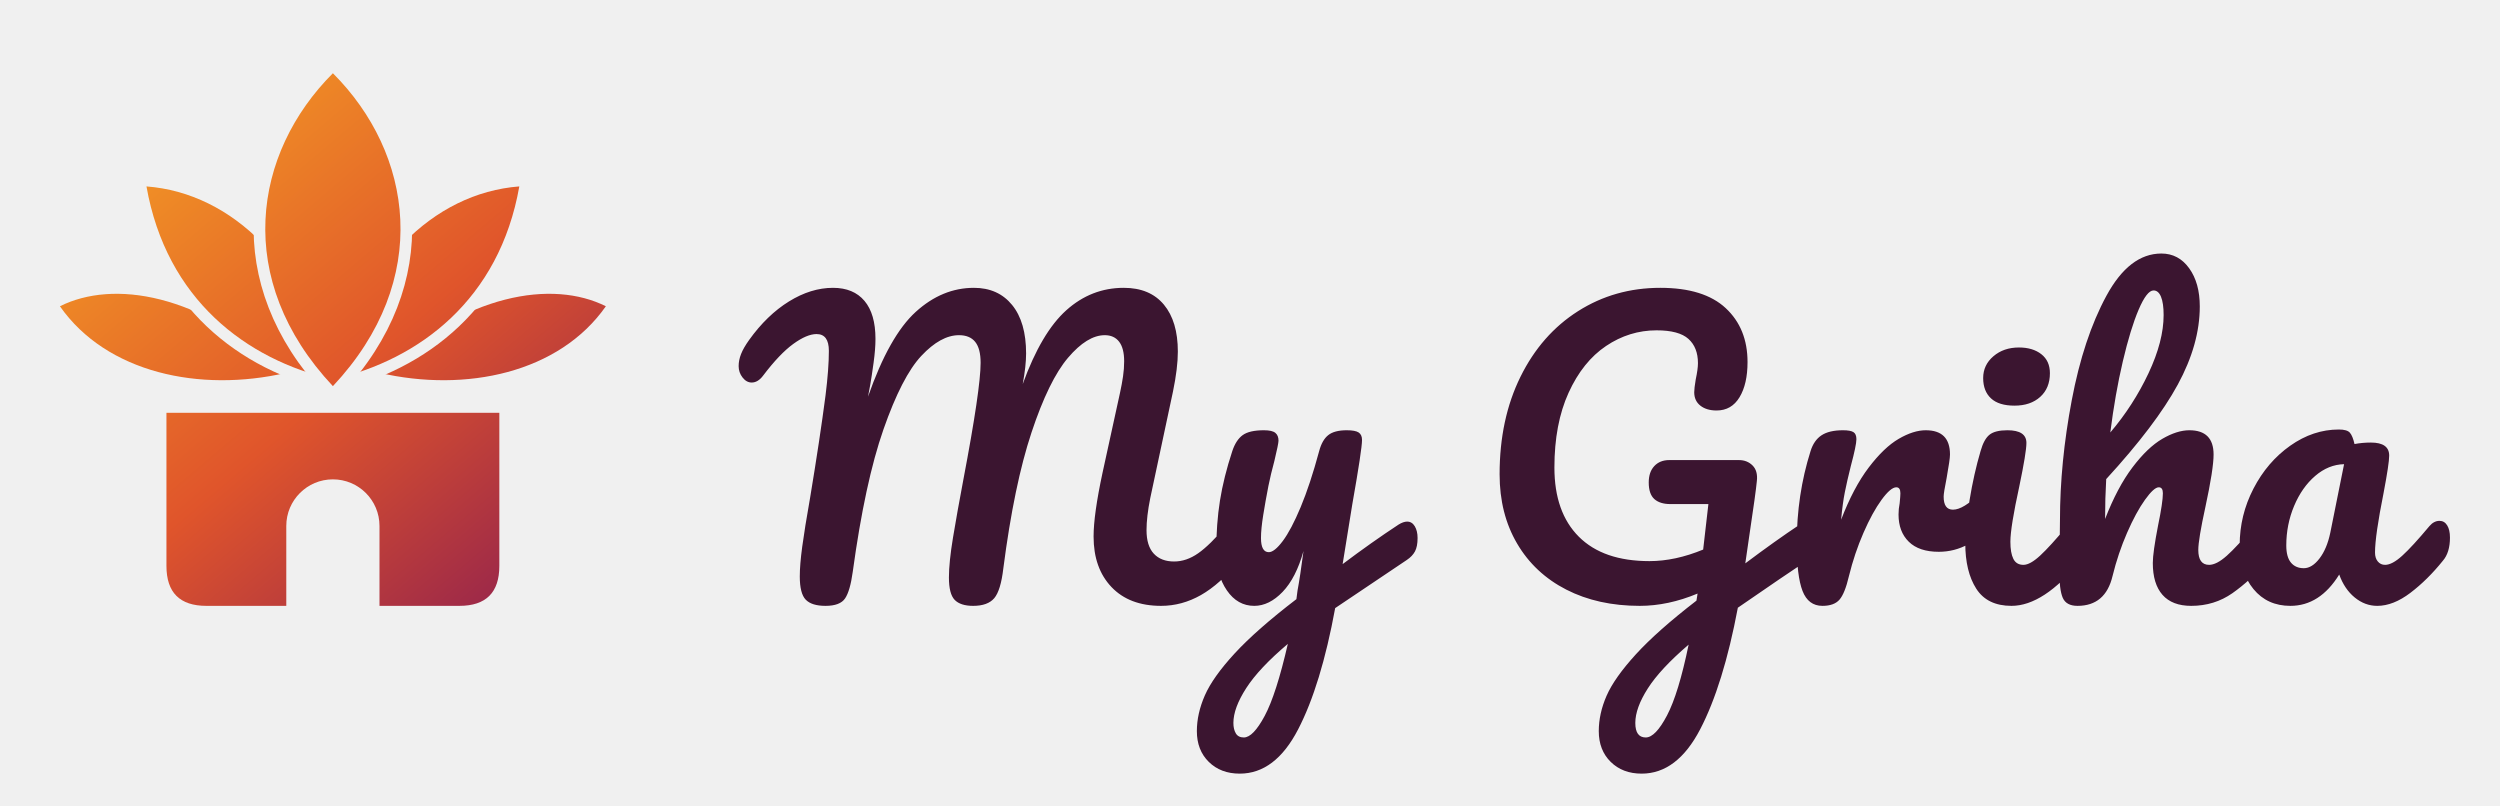
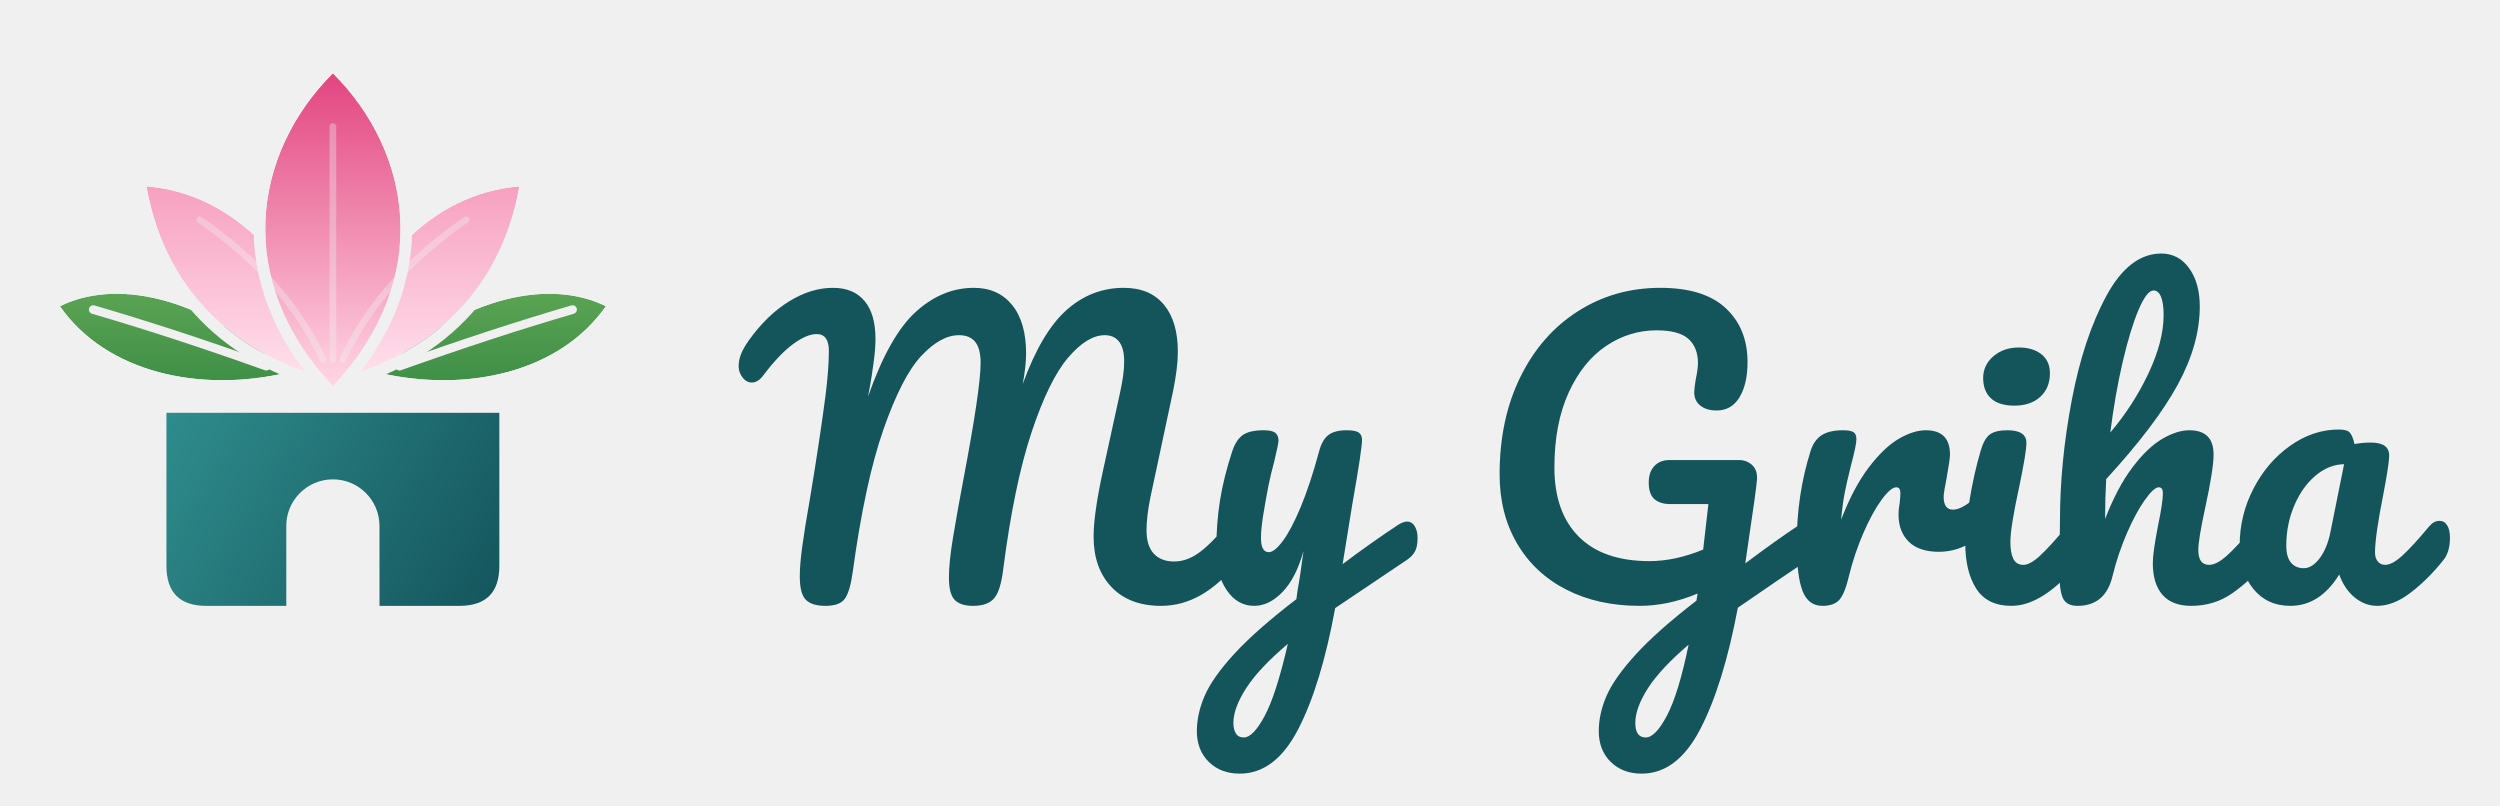
<svg xmlns="http://www.w3.org/2000/svg" viewBox="0 0 751 242" width="751" height="242" role="img" aria-label="My Griha">
  <defs>
-     <linearGradient id="gm" gradientUnits="userSpaceOnUse" x1="30" y1="20" x2="170" y2="185">
-       <stop offset="0" stop-color="#F6A623" />
-       <stop offset=".55" stop-color="#E0552B" />
-       <stop offset="1" stop-color="#8E1F4F" />
+     <linearGradient id="hb" gradientUnits="userSpaceOnUse" x1="50" y1="124" x2="150" y2="182">
+       <stop offset="0" stop-color="#2F8C8C" />
+       <stop offset="1" stop-color="#14555C" />
    </linearGradient>
  </defs>
  <g transform="translate(0,0)">
    <g transform="">
-       <mask id="lm1" maskUnits="userSpaceOnUse" x="0" y="0" width="200" height="200">
+       <defs>
+         <linearGradient id="fg1_0" gradientUnits="userSpaceOnUse" x1="100" y1="22" x2="100" y2="116">
+           <stop offset="0" stop-color="#9ED66F" />
+           <stop offset="1" stop-color="#3E8E47" />
+         </linearGradient>
+         <linearGradient id="fg1_1" gradientUnits="userSpaceOnUse" x1="100" y1="22" x2="100" y2="116">
+           <stop offset="0" stop-color="#9ED66F" />
+           <stop offset="1" stop-color="#3E8E47" />
+         </linearGradient>
+         <linearGradient id="fg1_2" gradientUnits="userSpaceOnUse" x1="100" y1="22" x2="100" y2="116">
+           <stop offset="0" stop-color="#F27AA6" />
+           <stop offset="1" stop-color="#FFE4EE" />
+         </linearGradient>
+         <linearGradient id="fg1_3" gradientUnits="userSpaceOnUse" x1="100" y1="22" x2="100" y2="116">
+           <stop offset="0" stop-color="#F27AA6" />
+           <stop offset="1" stop-color="#FFE4EE" />
+         </linearGradient>
+         <linearGradient id="fg1_4" gradientUnits="userSpaceOnUse" x1="100" y1="22" x2="100" y2="116">
+           <stop offset="0" stop-color="#E2457F" />
+           <stop offset="1" stop-color="#FFD6E4" />
+         </linearGradient>
+       </defs>
+       <mask id="fm1" maskUnits="userSpaceOnUse" x="0" y="0" width="200" height="200">
        <rect width="200" height="200" fill="black" />
        <path d="M18 92 C34 84 60 88 86 112 C60 118 32 112 18 92Z" fill="black" stroke="black" stroke-width="7" stroke-linejoin="round" />
        <path d="M18 92 C34 84 60 88 86 112 C60 118 32 112 18 92Z" fill="white" />
        <path d="M182 92 C166 84 140 88 114 112 C140 118 168 112 182 92Z" fill="black" stroke="black" stroke-width="7" stroke-linejoin="round" />
        <path d="M182 92 C166 84 140 88 114 112 C140 118 168 112 182 92Z" fill="white" />
        <path d="M44 56 C70 58 92 80 100 114 C74 108 50 90 44 56Z" fill="black" stroke="black" stroke-width="7" stroke-linejoin="round" />
        <path d="M44 56 C70 58 92 80 100 114 C74 108 50 90 44 56Z" fill="white" />
        <path d="M156 56 C130 58 108 80 100 114 C126 108 150 90 156 56Z" fill="black" stroke="black" stroke-width="7" stroke-linejoin="round" />
        <path d="M156 56 C130 58 108 80 100 114 C126 108 150 90 156 56Z" fill="white" />
        <path d="M100 22 C124 46 130 84 100 116 C70 84 76 46 100 22Z" fill="black" stroke="black" stroke-width="7" stroke-linejoin="round" />
        <path d="M100 22 C124 46 130 84 100 116 C70 84 76 46 100 22Z" fill="white" />
+         <path d="M80 110 Q52 100 28 93" fill="none" stroke="black" stroke-width="2.6" stroke-linecap="round" />
+         <path d="M120 110 Q148 100 172 93" fill="none" stroke="black" stroke-width="2.6" stroke-linecap="round" />
+         <path d="M97 108 Q86 84 60 66" fill="none" stroke="black" stroke-opacity=".35" stroke-width="2" stroke-linecap="round" />
+         <path d="M103 108 Q114 84 140 66" fill="none" stroke="black" stroke-opacity=".35" stroke-width="2" stroke-linecap="round" />
+         <path d="M100 108 L100 38" fill="none" stroke="black" stroke-opacity=".35" stroke-width="2" stroke-linecap="round" />
      </mask>
-       <rect x="10" y="15" width="180" height="110" fill="url(#gm)" mask="url(#lm1)" />
-       <path fill="url(#gm)" fill-rule="evenodd" d="M50 124 H150 V170 Q150 182 138 182 H62 Q50 182 50 170Z M86 182 V158 A14 14 0 0 1 114 158 V182Z" />
+       <g mask="url(#fm1)">
+         <path d="M18 92 C34 84 60 88 86 112 C60 118 32 112 18 92Z" fill="url(#fg1_0)" />
+         <path d="M182 92 C166 84 140 88 114 112 C140 118 168 112 182 92Z" fill="url(#fg1_1)" />
+         <path d="M44 56 C70 58 92 80 100 114 C74 108 50 90 44 56Z" fill="url(#fg1_2)" />
+         <path d="M156 56 C130 58 108 80 100 114 C126 108 150 90 156 56Z" fill="url(#fg1_3)" />
+         <path d="M100 22 C124 46 130 84 100 116 C70 84 76 46 100 22Z" fill="url(#fg1_4)" />
+       </g>
+       <path fill="url(#hb)" fill-rule="evenodd" d="M50 124 H150 V170 Q150 182 138 182 H62 Q50 182 50 170Z M86 182 V158 A14 14 0 0 1 114 158 V182Z" />
    </g>
-     <path d="M240.256 173.152Q240.256 169.68 240.984 164.248Q241.712 158.816 243.392 149.296Q246.304 131.712 247.984 118.832Q248.992 110.768 248.992 105.392Q248.992 100.352 245.296 100.352Q242.384 100.352 238.296 103.32Q234.208 106.288 229.28 112.784Q227.712 114.912 225.808 114.912Q224.24 114.912 223.064 113.4Q221.888 111.888 221.888 109.984Q221.888 108.192 222.616 106.344Q223.344 104.496 225.024 102.144Q230.4 94.64 237.008 90.552Q243.616 86.464 250.224 86.464Q256.384 86.464 259.688 90.384Q262.992 94.304 262.992 101.808Q262.992 104.832 262.432 108.92Q261.872 113.008 261.424 115.584Q260.976 118.16 260.752 119.168Q267.136 100.912 275.088 93.688Q283.04 86.464 292.56 86.464Q299.84 86.464 304.04 91.616Q308.24 96.768 308.24 106.176Q308.24 109.872 307.232 115.36Q312.832 99.904 320.336 93.184Q327.84 86.464 337.584 86.464Q345.424 86.464 349.624 91.504Q353.824 96.544 353.824 105.616Q353.824 110.544 352.368 117.6L345.536 149.632Q344.416 155.232 344.416 159.264Q344.416 163.968 346.6 166.32Q348.784 168.672 352.704 168.672Q356.4 168.672 359.928 166.208Q363.456 163.744 368.272 158.032Q369.616 156.464 371.296 156.464Q372.752 156.464 373.592 157.808Q374.432 159.152 374.432 161.504Q374.432 165.872 372.304 168.448Q366.48 175.504 360.768 178.752Q355.056 182.0 348.784 182.0Q339.264 182.0 333.888 176.344Q328.512 170.688 328.512 161.168Q328.512 154.56 331.2 142.016L335.68 121.52Q335.904 120.512 336.464 117.936Q337.024 115.36 337.36 113.064Q337.696 110.768 337.696 108.528Q337.696 104.608 336.184 102.648Q334.672 100.688 331.872 100.688Q326.608 100.688 320.84 107.464Q315.072 114.24 309.864 129.92Q304.656 145.6 301.408 170.688Q300.624 177.408 298.664 179.704Q296.704 182.0 292.336 182.0Q288.528 182.0 286.792 180.208Q285.056 178.416 285.056 173.488Q285.056 168.896 286.288 161.448Q287.52 154.0 289.424 143.92Q294.576 116.816 294.576 108.976Q294.576 104.72 292.952 102.704Q291.328 100.688 288.08 100.688Q282.592 100.688 276.768 106.904Q270.944 113.12 265.4 128.968Q259.856 144.816 256.16 171.808Q255.376 177.52 253.864 179.76Q252.352 182.0 247.984 182.0Q243.84 182.0 242.048 180.152Q240.256 178.304 240.256 173.152ZM425.84 161.616Q425.84 164.192 425.056 165.648Q424.272 167.104 422.592 168.224L401.088 182.672Q396.832 205.856 389.944 219.128Q383.056 232.4 372.416 232.4Q366.704 232.4 363.12 228.872Q359.536 225.344 359.536 219.632Q359.536 214.368 361.944 208.88Q364.352 203.392 370.904 196.28Q377.456 189.168 389.44 179.984L389.776 177.408Q390.56 173.264 391.568 165.536Q389.328 173.6 385.296 177.8Q381.264 182.0 376.784 182.0Q371.744 182.0 368.552 177.352Q365.36 172.704 365.36 165.76Q365.36 157.36 366.48 150.36Q367.6 143.36 370.176 135.52Q371.296 132.16 373.312 130.704Q375.328 129.248 379.696 129.248Q382.16 129.248 383.112 130.032Q384.064 130.816 384.064 132.384Q384.064 133.28 382.832 138.432Q381.712 142.576 381.04 145.936Q380.144 150.528 379.472 154.728Q378.8 158.928 378.8 161.616Q378.8 165.872 381.152 165.872Q382.832 165.872 385.352 162.512Q387.872 159.152 390.728 152.32Q393.584 145.488 396.272 135.52Q397.168 132.16 399.016 130.704Q400.864 129.248 404.56 129.248Q407.136 129.248 408.144 129.92Q409.152 130.592 409.152 132.16Q409.152 134.96 406.24 151.424L403.328 169.456Q411.952 162.96 420.128 157.584Q421.584 156.688 422.704 156.688Q424.16 156.688 425.0 158.088Q425.84 159.488 425.84 161.616ZM386.864 193.424Q378.24 200.704 374.376 206.696Q370.512 212.688 370.512 217.168Q370.512 219.072 371.24 220.304Q371.968 221.536 373.648 221.536Q376.448 221.536 379.92 215.04Q383.392 208.544 386.864 193.424ZM546.352 161.616Q546.352 164.192 545.568 165.648Q544.784 167.104 543.104 168.224Q536.496 172.592 522.048 182.56Q517.68 205.744 510.736 219.072Q503.792 232.4 493.152 232.4Q487.44 232.4 483.856 228.872Q480.272 225.344 480.272 219.632Q480.272 214.368 482.624 208.992Q484.976 203.616 491.416 196.56Q497.856 189.504 509.616 180.432L509.952 178.304Q501.104 182.0 492.592 182.0Q480.048 182.0 470.528 177.128Q461.008 172.256 455.744 163.296Q450.48 154.336 450.48 142.464Q450.48 125.888 456.752 113.176Q463.024 100.464 474.056 93.464Q485.088 86.464 498.752 86.464Q511.856 86.464 518.408 92.568Q524.96 98.672 524.96 108.752Q524.96 115.36 522.552 119.336Q520.144 123.312 515.664 123.312Q512.64 123.312 510.792 121.856Q508.944 120.4 508.944 117.824Q508.944 116.704 509.392 114.016Q510.064 110.88 510.064 109.088Q510.064 104.384 507.208 101.808Q504.352 99.232 497.632 99.232Q489.456 99.232 482.456 103.936Q475.456 108.64 471.2 117.992Q466.944 127.344 466.944 140.448Q466.944 153.888 474.28 161.224Q481.616 168.56 495.504 168.56Q503.232 168.56 511.632 165.088L513.2 151.424H501.776Q498.64 151.424 496.96 149.912Q495.28 148.4 495.28 144.928Q495.28 141.792 496.96 140.0Q498.64 138.208 501.44 138.208H522.384Q524.848 138.208 526.472 139.832Q528.096 141.456 527.76 144.48Q527.424 148.064 525.52 160.72L524.288 169.232Q533.248 162.512 540.64 157.584Q542.096 156.688 543.216 156.688Q544.672 156.688 545.512 158.088Q546.352 159.488 546.352 161.616ZM507.264 193.648Q498.752 200.928 495.0 206.808Q491.248 212.688 491.248 217.168Q491.248 221.536 494.384 221.536Q497.296 221.536 500.768 214.928Q504.24 208.32 507.264 193.648ZM539.744 163.184Q539.744 148.624 543.888 135.52Q544.896 132.272 547.192 130.76Q549.488 129.248 553.632 129.248Q555.872 129.248 556.768 129.808Q557.664 130.368 557.664 131.936Q557.664 133.728 555.984 140.0Q554.864 144.48 554.192 147.84Q553.52 151.2 553.072 156.128Q556.768 146.496 561.36 140.448Q565.952 134.4 570.376 131.824Q574.8 129.248 578.496 129.248Q585.776 129.248 585.776 136.528Q585.776 137.984 584.768 143.584Q583.872 148.064 583.872 149.184Q583.872 153.104 586.672 153.104Q589.808 153.104 594.736 148.176Q596.192 146.72 597.76 146.72Q599.216 146.72 600.056 148.008Q600.896 149.296 600.896 151.424Q600.896 155.568 598.656 157.92Q595.52 161.168 591.32 163.464Q587.12 165.76 582.416 165.76Q576.48 165.76 573.4 162.736Q570.32 159.712 570.32 154.56Q570.32 152.88 570.656 151.2Q570.88 148.96 570.88 148.176Q570.88 146.384 569.648 146.384Q567.968 146.384 565.224 150.136Q562.48 153.888 559.792 160.048Q557.104 166.208 555.424 173.04Q554.192 178.304 552.568 180.152Q550.944 182.0 547.472 182.0Q543.216 182.0 541.48 177.52Q539.744 173.04 539.744 163.184ZM595.744 113.568Q595.744 109.648 598.824 107.016Q601.904 104.384 606.496 104.384Q610.64 104.384 613.216 106.4Q615.792 108.416 615.792 112.112Q615.792 116.592 612.88 119.224Q609.968 121.856 605.152 121.856Q600.448 121.856 598.096 119.672Q595.744 117.488 595.744 113.568ZM590.368 163.184Q590.368 158.144 591.656 150.248Q592.944 142.352 594.96 135.52Q595.968 131.936 597.648 130.592Q599.328 129.248 603.024 129.248Q608.736 129.248 608.736 133.056Q608.736 135.856 606.608 146.048Q603.92 158.368 603.92 162.736Q603.92 166.096 604.816 167.888Q605.712 169.68 607.84 169.68Q609.856 169.68 612.88 166.88Q615.904 164.08 620.944 158.032Q622.288 156.464 623.968 156.464Q625.424 156.464 626.264 157.808Q627.104 159.152 627.104 161.504Q627.104 165.984 624.976 168.448Q613.888 182.0 604.256 182.0Q596.976 182.0 593.672 176.848Q590.368 171.696 590.368 163.184ZM683.328 161.504Q683.328 165.984 681.2 168.448Q676.048 174.384 670.616 178.192Q665.184 182.0 658.24 182.0Q652.528 182.0 649.616 178.696Q646.704 175.392 646.704 169.12Q646.704 165.984 648.272 157.92Q649.728 150.864 649.728 148.176Q649.728 146.384 648.496 146.384Q647.04 146.384 644.352 150.136Q641.664 153.888 638.976 160.048Q636.288 166.208 634.608 173.04Q632.48 182.0 624.08 182.0Q620.72 182.0 619.656 179.592Q618.592 177.184 618.592 170.912Q618.592 167.328 618.704 165.2L618.816 156.24Q618.816 138.992 622.344 120.288Q625.872 101.584 632.76 88.872Q639.648 76.16 649.28 76.16Q654.432 76.16 657.624 80.584Q660.816 85.008 660.816 92.064Q660.816 103.376 654.208 115.528Q647.6 127.68 632.704 143.92Q632.368 149.744 632.368 155.904Q636.064 146.384 640.6 140.392Q645.136 134.4 649.56 131.824Q653.984 129.248 657.68 129.248Q664.96 129.248 664.96 136.528Q664.96 140.896 662.496 152.32Q660.368 162.064 660.368 165.2Q660.368 169.68 663.616 169.68Q665.856 169.68 668.936 166.936Q672.016 164.192 677.168 158.032Q678.512 156.464 680.192 156.464Q681.648 156.464 682.488 157.808Q683.328 159.152 683.328 161.504ZM633.936 129.92Q640.88 121.744 645.416 112.112Q649.952 102.48 649.952 94.64Q649.952 91.056 649.168 89.152Q648.384 87.248 646.928 87.248Q644.912 87.248 642.448 93.016Q639.984 98.784 637.688 108.584Q635.392 118.384 633.936 129.92ZM672.8 163.744Q672.8 154.784 676.944 146.776Q681.088 138.768 687.976 133.896Q694.864 129.024 702.592 129.024Q705.056 129.024 705.896 129.976Q706.736 130.928 707.296 133.392Q709.648 132.944 712.224 132.944Q717.712 132.944 717.712 136.864Q717.712 139.216 716.032 148.064Q713.456 160.944 713.456 165.984Q713.456 167.664 714.296 168.672Q715.136 169.68 716.48 169.68Q718.608 169.68 721.632 166.936Q724.656 164.192 729.808 158.032Q731.152 156.464 732.832 156.464Q734.288 156.464 735.128 157.808Q735.968 159.152 735.968 161.504Q735.968 165.984 733.84 168.448Q729.248 174.16 724.096 178.08Q718.944 182.0 714.128 182.0Q710.432 182.0 707.352 179.48Q704.272 176.96 702.704 172.592Q696.88 182.0 688.032 182.0Q681.088 182.0 676.944 176.96Q672.8 171.92 672.8 163.744ZM700.016 160.048 704.16 139.44Q699.456 139.552 695.48 142.968Q691.504 146.384 689.152 151.984Q686.8 157.584 686.8 163.856Q686.8 167.328 688.2 169.008Q689.6 170.688 692.064 170.688Q694.528 170.688 696.768 167.776Q699.008 164.864 700.016 160.048Z" fill="#3B1530" />
+     <path d="M240.256 173.152Q240.256 169.68 240.984 164.248Q241.712 158.816 243.392 149.296Q246.304 131.712 247.984 118.832Q248.992 110.768 248.992 105.392Q248.992 100.352 245.296 100.352Q242.384 100.352 238.296 103.32Q234.208 106.288 229.28 112.784Q227.712 114.912 225.808 114.912Q224.24 114.912 223.064 113.4Q221.888 111.888 221.888 109.984Q221.888 108.192 222.616 106.344Q223.344 104.496 225.024 102.144Q230.4 94.64 237.008 90.552Q243.616 86.464 250.224 86.464Q256.384 86.464 259.688 90.384Q262.992 94.304 262.992 101.808Q262.992 104.832 262.432 108.92Q261.872 113.008 261.424 115.584Q260.976 118.16 260.752 119.168Q267.136 100.912 275.088 93.688Q283.04 86.464 292.56 86.464Q299.84 86.464 304.04 91.616Q308.24 96.768 308.24 106.176Q308.24 109.872 307.232 115.36Q312.832 99.904 320.336 93.184Q327.84 86.464 337.584 86.464Q345.424 86.464 349.624 91.504Q353.824 96.544 353.824 105.616Q353.824 110.544 352.368 117.6L345.536 149.632Q344.416 155.232 344.416 159.264Q344.416 163.968 346.6 166.32Q348.784 168.672 352.704 168.672Q356.4 168.672 359.928 166.208Q363.456 163.744 368.272 158.032Q369.616 156.464 371.296 156.464Q372.752 156.464 373.592 157.808Q374.432 159.152 374.432 161.504Q374.432 165.872 372.304 168.448Q366.48 175.504 360.768 178.752Q355.056 182.0 348.784 182.0Q339.264 182.0 333.888 176.344Q328.512 170.688 328.512 161.168Q328.512 154.56 331.2 142.016L335.68 121.52Q335.904 120.512 336.464 117.936Q337.024 115.36 337.36 113.064Q337.696 110.768 337.696 108.528Q337.696 104.608 336.184 102.648Q334.672 100.688 331.872 100.688Q326.608 100.688 320.84 107.464Q315.072 114.24 309.864 129.92Q304.656 145.6 301.408 170.688Q300.624 177.408 298.664 179.704Q296.704 182.0 292.336 182.0Q288.528 182.0 286.792 180.208Q285.056 178.416 285.056 173.488Q285.056 168.896 286.288 161.448Q287.52 154.0 289.424 143.92Q294.576 116.816 294.576 108.976Q294.576 104.72 292.952 102.704Q291.328 100.688 288.08 100.688Q282.592 100.688 276.768 106.904Q270.944 113.12 265.4 128.968Q259.856 144.816 256.16 171.808Q255.376 177.52 253.864 179.76Q252.352 182.0 247.984 182.0Q243.84 182.0 242.048 180.152Q240.256 178.304 240.256 173.152ZM425.84 161.616Q425.84 164.192 425.056 165.648Q424.272 167.104 422.592 168.224L401.088 182.672Q396.832 205.856 389.944 219.128Q383.056 232.4 372.416 232.4Q366.704 232.4 363.12 228.872Q359.536 225.344 359.536 219.632Q359.536 214.368 361.944 208.88Q364.352 203.392 370.904 196.28Q377.456 189.168 389.44 179.984L389.776 177.408Q390.56 173.264 391.568 165.536Q389.328 173.6 385.296 177.8Q381.264 182.0 376.784 182.0Q371.744 182.0 368.552 177.352Q365.36 172.704 365.36 165.76Q365.36 157.36 366.48 150.36Q367.6 143.36 370.176 135.52Q371.296 132.16 373.312 130.704Q375.328 129.248 379.696 129.248Q382.16 129.248 383.112 130.032Q384.064 130.816 384.064 132.384Q384.064 133.28 382.832 138.432Q381.712 142.576 381.04 145.936Q380.144 150.528 379.472 154.728Q378.8 158.928 378.8 161.616Q378.8 165.872 381.152 165.872Q382.832 165.872 385.352 162.512Q387.872 159.152 390.728 152.32Q393.584 145.488 396.272 135.52Q397.168 132.16 399.016 130.704Q400.864 129.248 404.56 129.248Q407.136 129.248 408.144 129.92Q409.152 130.592 409.152 132.16Q409.152 134.96 406.24 151.424L403.328 169.456Q411.952 162.96 420.128 157.584Q421.584 156.688 422.704 156.688Q424.16 156.688 425.0 158.088Q425.84 159.488 425.84 161.616ZM386.864 193.424Q378.24 200.704 374.376 206.696Q370.512 212.688 370.512 217.168Q370.512 219.072 371.24 220.304Q371.968 221.536 373.648 221.536Q376.448 221.536 379.92 215.04Q383.392 208.544 386.864 193.424ZM546.352 161.616Q546.352 164.192 545.568 165.648Q544.784 167.104 543.104 168.224Q536.496 172.592 522.048 182.56Q517.68 205.744 510.736 219.072Q503.792 232.4 493.152 232.4Q487.44 232.4 483.856 228.872Q480.272 225.344 480.272 219.632Q480.272 214.368 482.624 208.992Q484.976 203.616 491.416 196.56Q497.856 189.504 509.616 180.432L509.952 178.304Q501.104 182.0 492.592 182.0Q480.048 182.0 470.528 177.128Q461.008 172.256 455.744 163.296Q450.48 154.336 450.48 142.464Q450.48 125.888 456.752 113.176Q463.024 100.464 474.056 93.464Q485.088 86.464 498.752 86.464Q511.856 86.464 518.408 92.568Q524.96 98.672 524.96 108.752Q524.96 115.36 522.552 119.336Q520.144 123.312 515.664 123.312Q512.64 123.312 510.792 121.856Q508.944 120.4 508.944 117.824Q508.944 116.704 509.392 114.016Q510.064 110.88 510.064 109.088Q510.064 104.384 507.208 101.808Q504.352 99.232 497.632 99.232Q489.456 99.232 482.456 103.936Q475.456 108.64 471.2 117.992Q466.944 127.344 466.944 140.448Q466.944 153.888 474.28 161.224Q481.616 168.56 495.504 168.56Q503.232 168.56 511.632 165.088L513.2 151.424H501.776Q498.64 151.424 496.96 149.912Q495.28 148.4 495.28 144.928Q495.28 141.792 496.96 140.0Q498.64 138.208 501.44 138.208H522.384Q524.848 138.208 526.472 139.832Q528.096 141.456 527.76 144.48Q527.424 148.064 525.52 160.72L524.288 169.232Q533.248 162.512 540.64 157.584Q542.096 156.688 543.216 156.688Q544.672 156.688 545.512 158.088Q546.352 159.488 546.352 161.616ZM507.264 193.648Q498.752 200.928 495.0 206.808Q491.248 212.688 491.248 217.168Q491.248 221.536 494.384 221.536Q497.296 221.536 500.768 214.928Q504.24 208.32 507.264 193.648ZM539.744 163.184Q539.744 148.624 543.888 135.52Q544.896 132.272 547.192 130.76Q549.488 129.248 553.632 129.248Q555.872 129.248 556.768 129.808Q557.664 130.368 557.664 131.936Q557.664 133.728 555.984 140.0Q554.864 144.48 554.192 147.84Q553.52 151.2 553.072 156.128Q556.768 146.496 561.36 140.448Q565.952 134.4 570.376 131.824Q574.8 129.248 578.496 129.248Q585.776 129.248 585.776 136.528Q585.776 137.984 584.768 143.584Q583.872 148.064 583.872 149.184Q583.872 153.104 586.672 153.104Q589.808 153.104 594.736 148.176Q596.192 146.72 597.76 146.72Q599.216 146.72 600.056 148.008Q600.896 149.296 600.896 151.424Q600.896 155.568 598.656 157.92Q595.52 161.168 591.32 163.464Q587.12 165.76 582.416 165.76Q576.48 165.76 573.4 162.736Q570.32 159.712 570.32 154.56Q570.32 152.88 570.656 151.2Q570.88 148.96 570.88 148.176Q570.88 146.384 569.648 146.384Q567.968 146.384 565.224 150.136Q562.48 153.888 559.792 160.048Q557.104 166.208 555.424 173.04Q554.192 178.304 552.568 180.152Q550.944 182.0 547.472 182.0Q543.216 182.0 541.48 177.52Q539.744 173.04 539.744 163.184ZM595.744 113.568Q595.744 109.648 598.824 107.016Q601.904 104.384 606.496 104.384Q610.64 104.384 613.216 106.4Q615.792 108.416 615.792 112.112Q615.792 116.592 612.88 119.224Q609.968 121.856 605.152 121.856Q600.448 121.856 598.096 119.672Q595.744 117.488 595.744 113.568ZM590.368 163.184Q590.368 158.144 591.656 150.248Q592.944 142.352 594.96 135.52Q595.968 131.936 597.648 130.592Q599.328 129.248 603.024 129.248Q608.736 129.248 608.736 133.056Q608.736 135.856 606.608 146.048Q603.92 158.368 603.92 162.736Q603.92 166.096 604.816 167.888Q605.712 169.68 607.84 169.68Q609.856 169.68 612.88 166.88Q615.904 164.08 620.944 158.032Q622.288 156.464 623.968 156.464Q625.424 156.464 626.264 157.808Q627.104 159.152 627.104 161.504Q627.104 165.984 624.976 168.448Q613.888 182.0 604.256 182.0Q596.976 182.0 593.672 176.848Q590.368 171.696 590.368 163.184ZM683.328 161.504Q683.328 165.984 681.2 168.448Q676.048 174.384 670.616 178.192Q665.184 182.0 658.24 182.0Q652.528 182.0 649.616 178.696Q646.704 175.392 646.704 169.12Q646.704 165.984 648.272 157.92Q649.728 150.864 649.728 148.176Q649.728 146.384 648.496 146.384Q647.04 146.384 644.352 150.136Q641.664 153.888 638.976 160.048Q636.288 166.208 634.608 173.04Q632.48 182.0 624.08 182.0Q620.72 182.0 619.656 179.592Q618.592 177.184 618.592 170.912Q618.592 167.328 618.704 165.2L618.816 156.24Q618.816 138.992 622.344 120.288Q625.872 101.584 632.76 88.872Q639.648 76.16 649.28 76.16Q654.432 76.16 657.624 80.584Q660.816 85.008 660.816 92.064Q660.816 103.376 654.208 115.528Q647.6 127.68 632.704 143.92Q632.368 149.744 632.368 155.904Q636.064 146.384 640.6 140.392Q645.136 134.4 649.56 131.824Q653.984 129.248 657.68 129.248Q664.96 129.248 664.96 136.528Q664.96 140.896 662.496 152.32Q660.368 162.064 660.368 165.2Q660.368 169.68 663.616 169.68Q665.856 169.68 668.936 166.936Q672.016 164.192 677.168 158.032Q678.512 156.464 680.192 156.464Q681.648 156.464 682.488 157.808Q683.328 159.152 683.328 161.504ZM633.936 129.92Q640.88 121.744 645.416 112.112Q649.952 102.48 649.952 94.64Q649.952 91.056 649.168 89.152Q648.384 87.248 646.928 87.248Q644.912 87.248 642.448 93.016Q639.984 98.784 637.688 108.584Q635.392 118.384 633.936 129.92ZM672.8 163.744Q672.8 154.784 676.944 146.776Q681.088 138.768 687.976 133.896Q694.864 129.024 702.592 129.024Q705.056 129.024 705.896 129.976Q706.736 130.928 707.296 133.392Q709.648 132.944 712.224 132.944Q717.712 132.944 717.712 136.864Q717.712 139.216 716.032 148.064Q713.456 160.944 713.456 165.984Q713.456 167.664 714.296 168.672Q715.136 169.68 716.48 169.68Q718.608 169.68 721.632 166.936Q724.656 164.192 729.808 158.032Q731.152 156.464 732.832 156.464Q734.288 156.464 735.128 157.808Q735.968 159.152 735.968 161.504Q735.968 165.984 733.84 168.448Q729.248 174.16 724.096 178.08Q718.944 182.0 714.128 182.0Q710.432 182.0 707.352 179.48Q704.272 176.96 702.704 172.592Q696.88 182.0 688.032 182.0Q681.088 182.0 676.944 176.96Q672.8 171.92 672.8 163.744ZM700.016 160.048 704.16 139.44Q699.456 139.552 695.48 142.968Q691.504 146.384 689.152 151.984Q686.8 157.584 686.8 163.856Q686.8 167.328 688.2 169.008Q689.6 170.688 692.064 170.688Q694.528 170.688 696.768 167.776Q699.008 164.864 700.016 160.048Z" fill="#14555C" />
  </g>
</svg>
